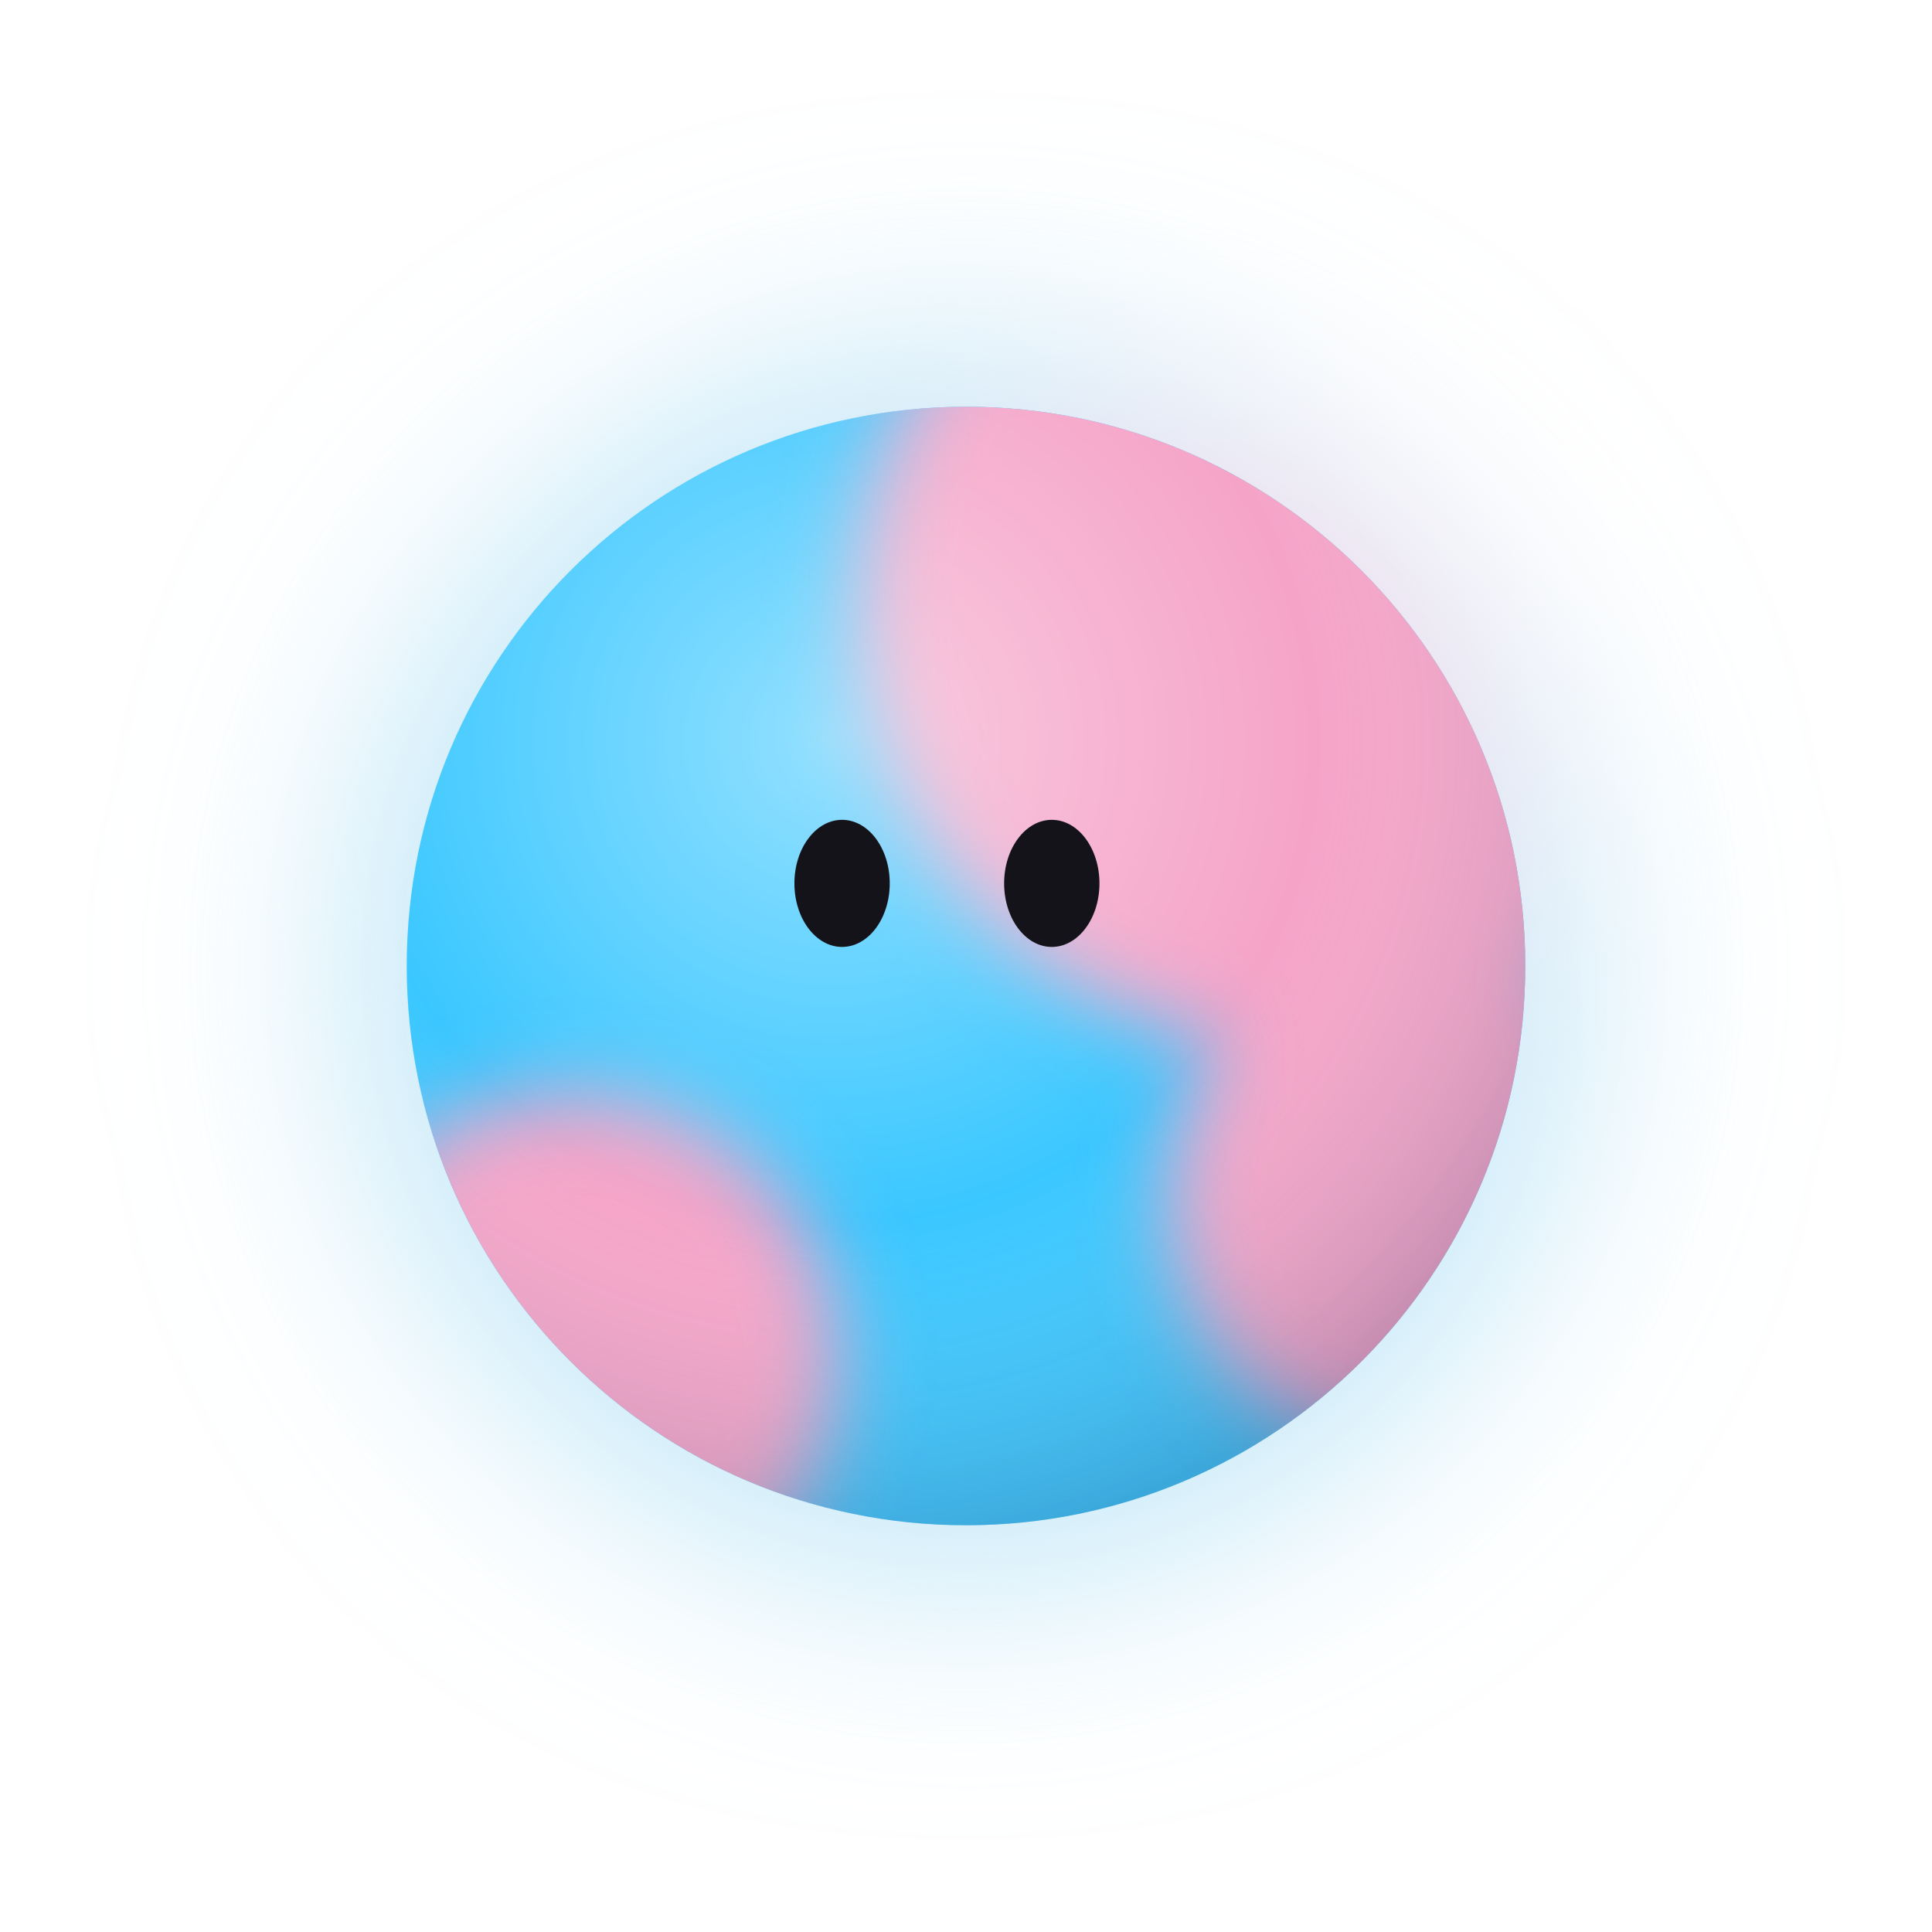
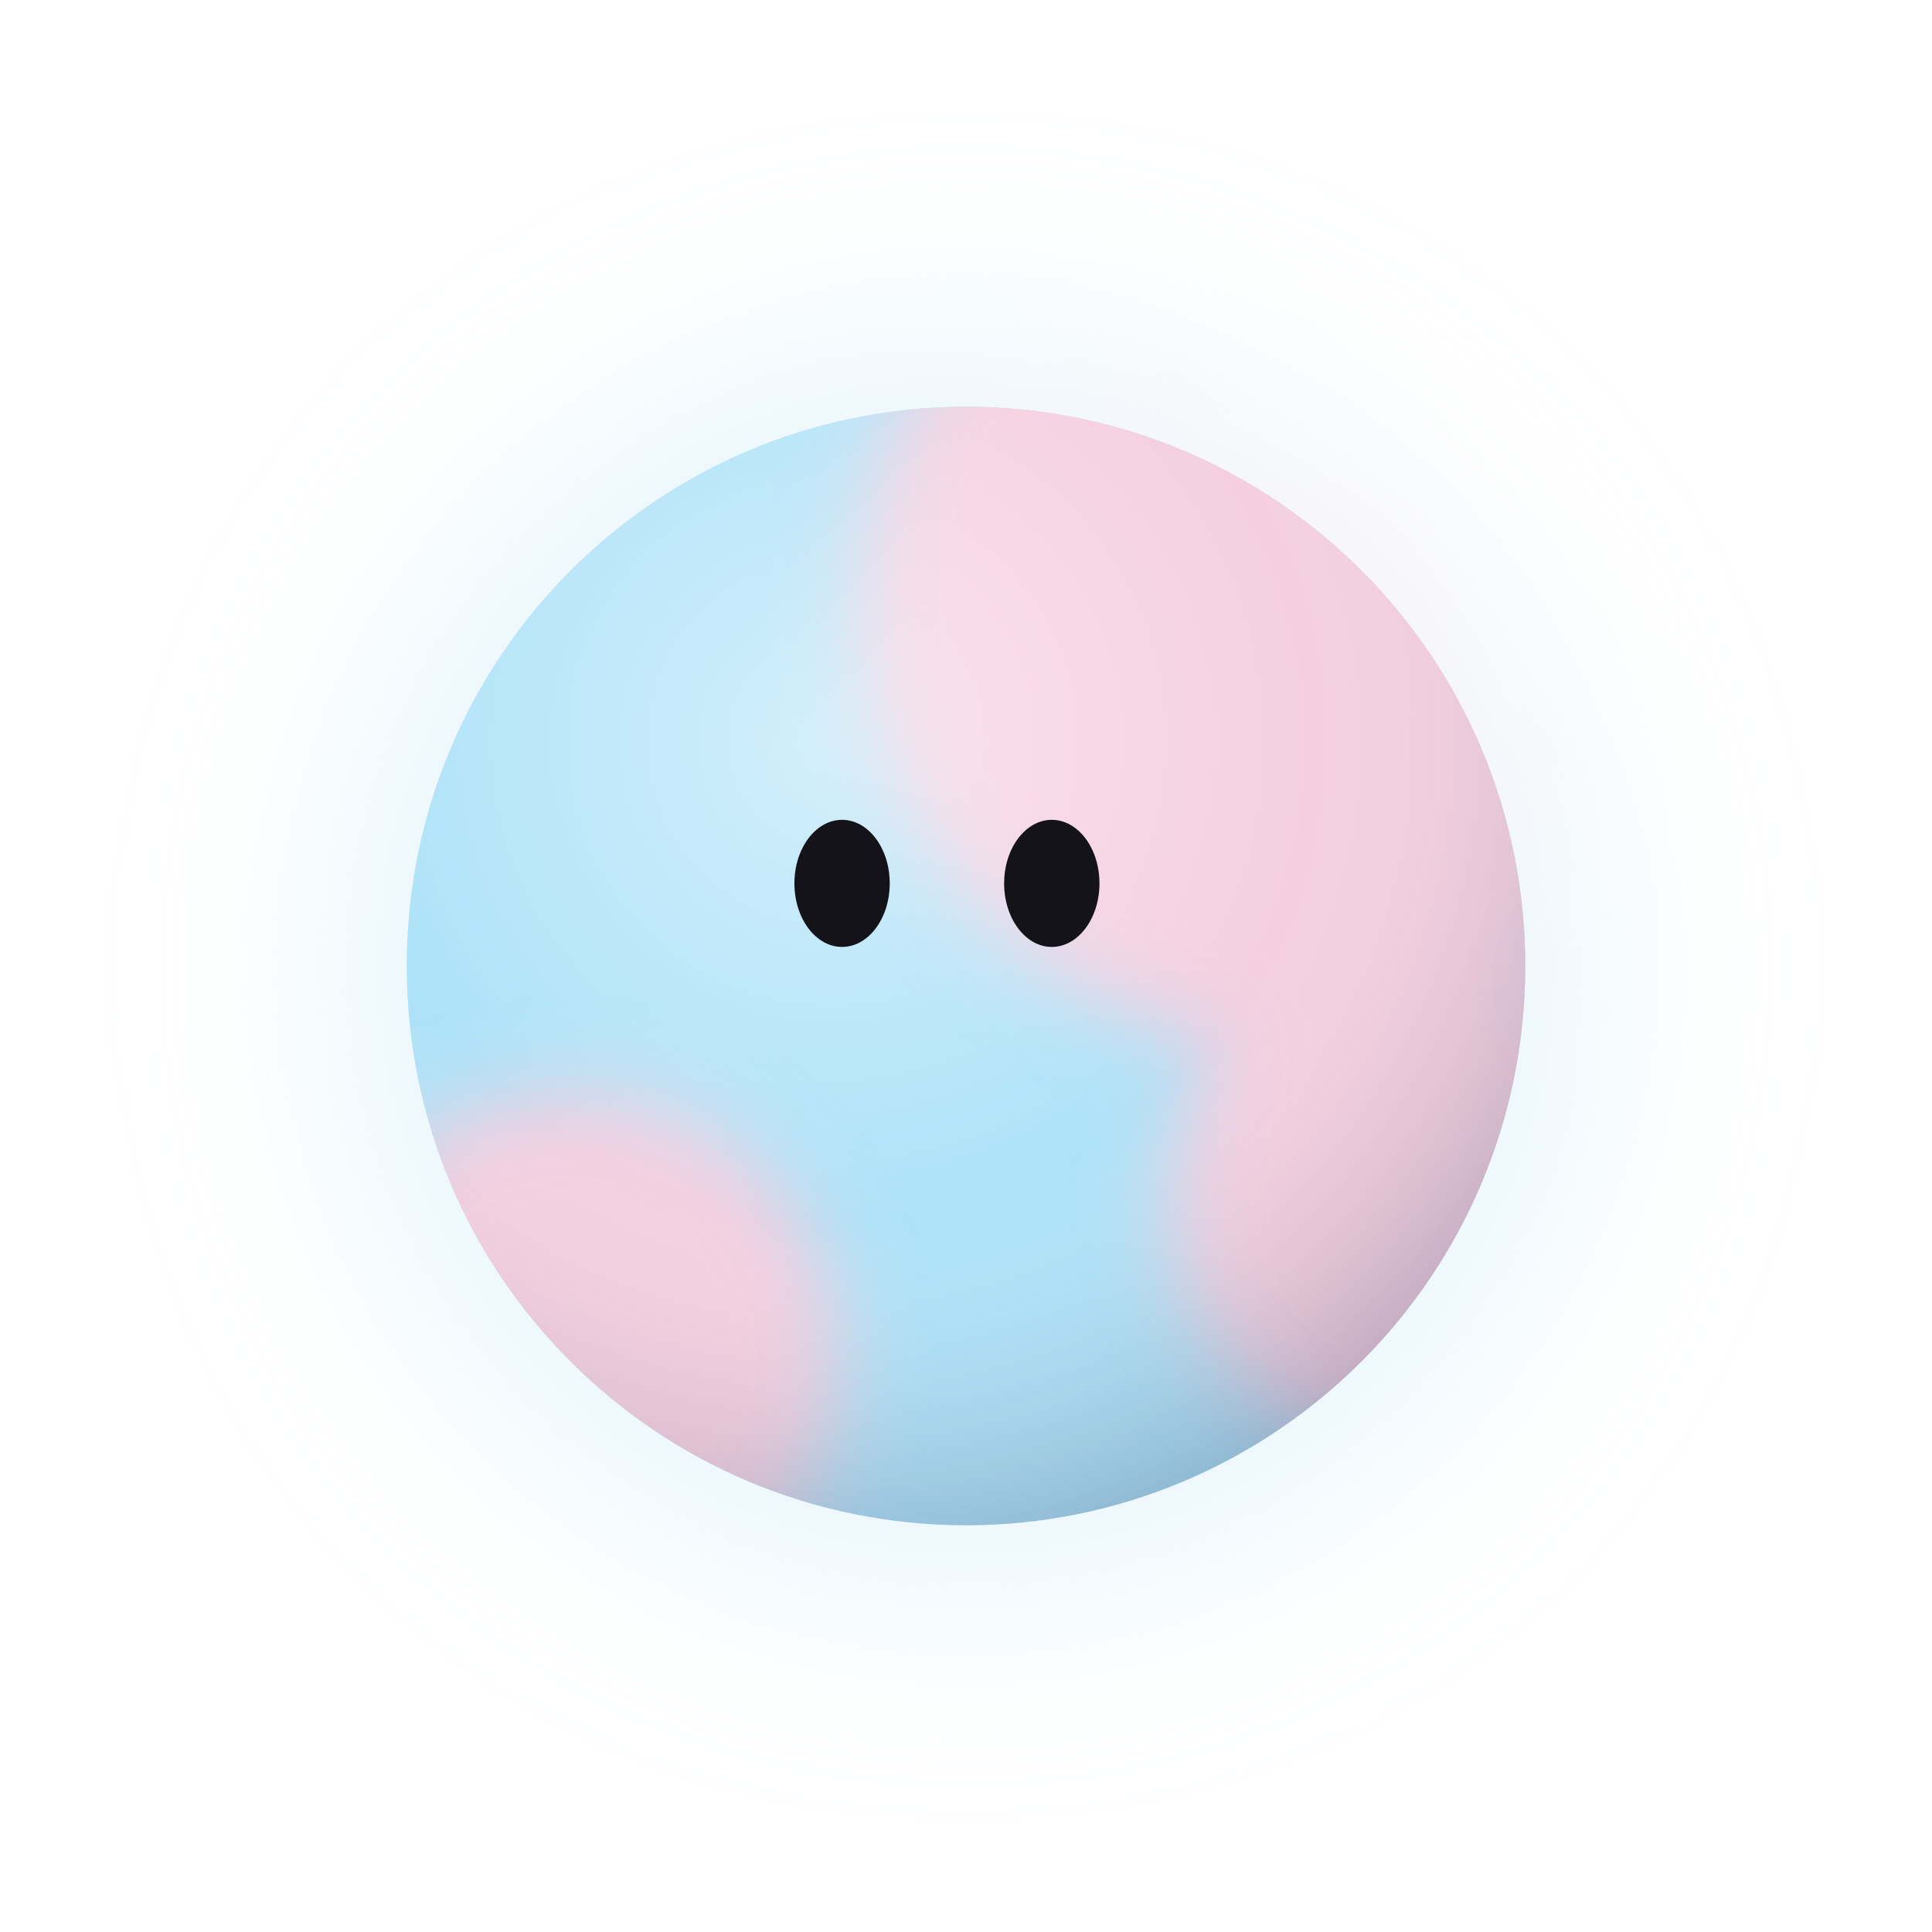
- <svg xmlns="http://www.w3.org/2000/svg" viewBox="-48 -48 608 608" width="1024" height="1024">
+ <svg xmlns="http://www.w3.org/2000/svg" viewBox="-48 -48 608 608" width="700" height="700">
  <defs>
    <clipPath id="ball">
      <circle cx="256" cy="256" r="176" />
    </clipPath>
    <filter id="soft" x="-30%" y="-30%" width="160%" height="160%">
      <feGaussianBlur stdDeviation="13" />
    </filter>
    <filter id="halo" x="-60%" y="-60%" width="220%" height="220%">
      <feGaussianBlur stdDeviation="34" />
    </filter>
    <radialGradient id="ballShade" cx="38%" cy="30%" r="78%">
      <stop offset="0%" stop-color="#ffffff" stop-opacity=".45" />
      <stop offset="55%" stop-color="#ffffff" stop-opacity="0" />
      <stop offset="100%" stop-color="#1b2a55" stop-opacity=".30" />
    </radialGradient>
  </defs>
-   <g filter="url(#halo)" opacity="0.5">
-     <circle cx="256" cy="256" r="196" fill="#8ed3f2" />
-     <circle cx="316" cy="196" r="96" fill="#f5a4c8" opacity=".8" />
+   <g filter="url(#halo)" opacity="0.34">
+     <circle cx="256" cy="256" r="196" fill="#B9E4F6" />
+     <circle cx="316" cy="196" r="96" fill="#F5CFDF" opacity=".8" />
  </g>
-   <circle cx="256" cy="256" r="176" fill="#3AC7FF" />
+   <circle cx="256" cy="256" r="176" fill="#AEE2F8" />
  <g clip-path="url(#ball)" filter="url(#soft)">
-     <circle cx="362" cy="142" r="140" fill="#f5a4c8" />
-     <circle cx="132" cy="380" r="84" fill="#f5a4c8" />
-     <circle cx="400" cy="330" r="80" fill="#f5a4c8" />
+     <circle cx="362" cy="142" r="140" fill="#F5CFDF" />
+     <circle cx="132" cy="380" r="84" fill="#F5CFDF" />
+     <circle cx="400" cy="330" r="80" fill="#F5CFDF" />
  </g>
  <circle cx="256" cy="256" r="176" fill="url(#ballShade)" />
  <ellipse cx="217" cy="230" rx="15" ry="20" fill="#14131a" />
  <ellipse cx="283" cy="230" rx="15" ry="20" fill="#14131a" />
</svg>
